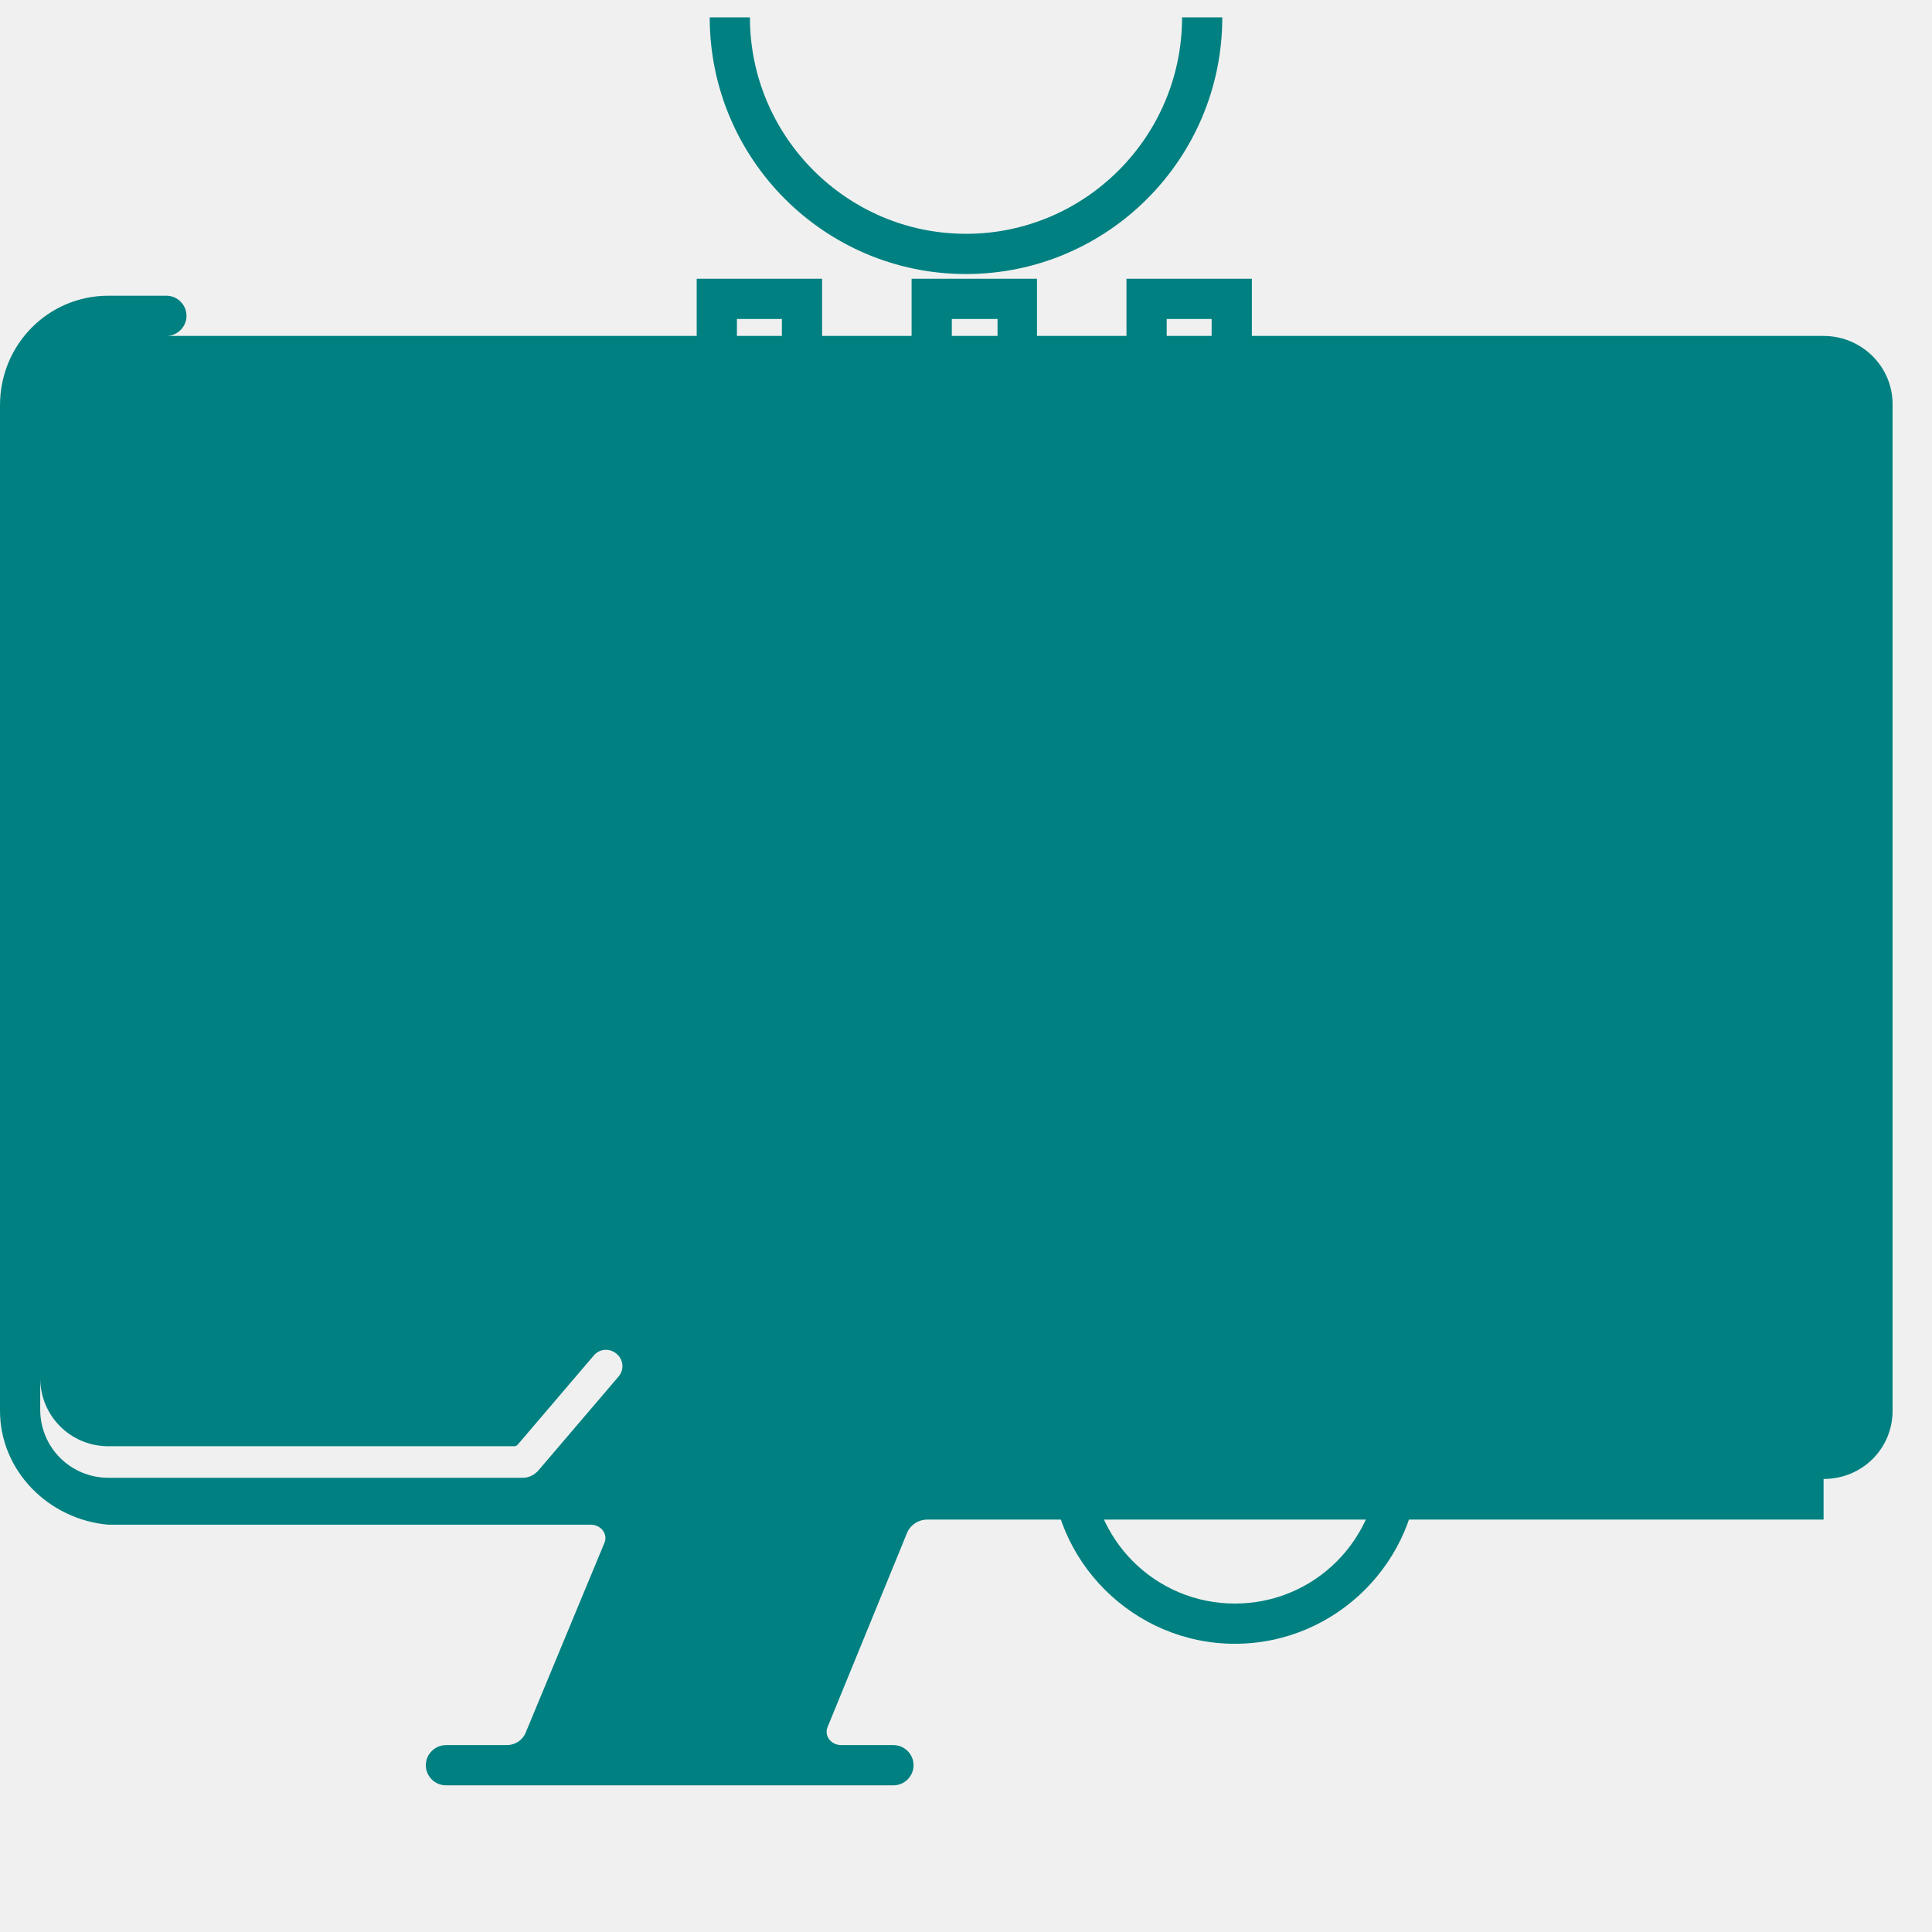
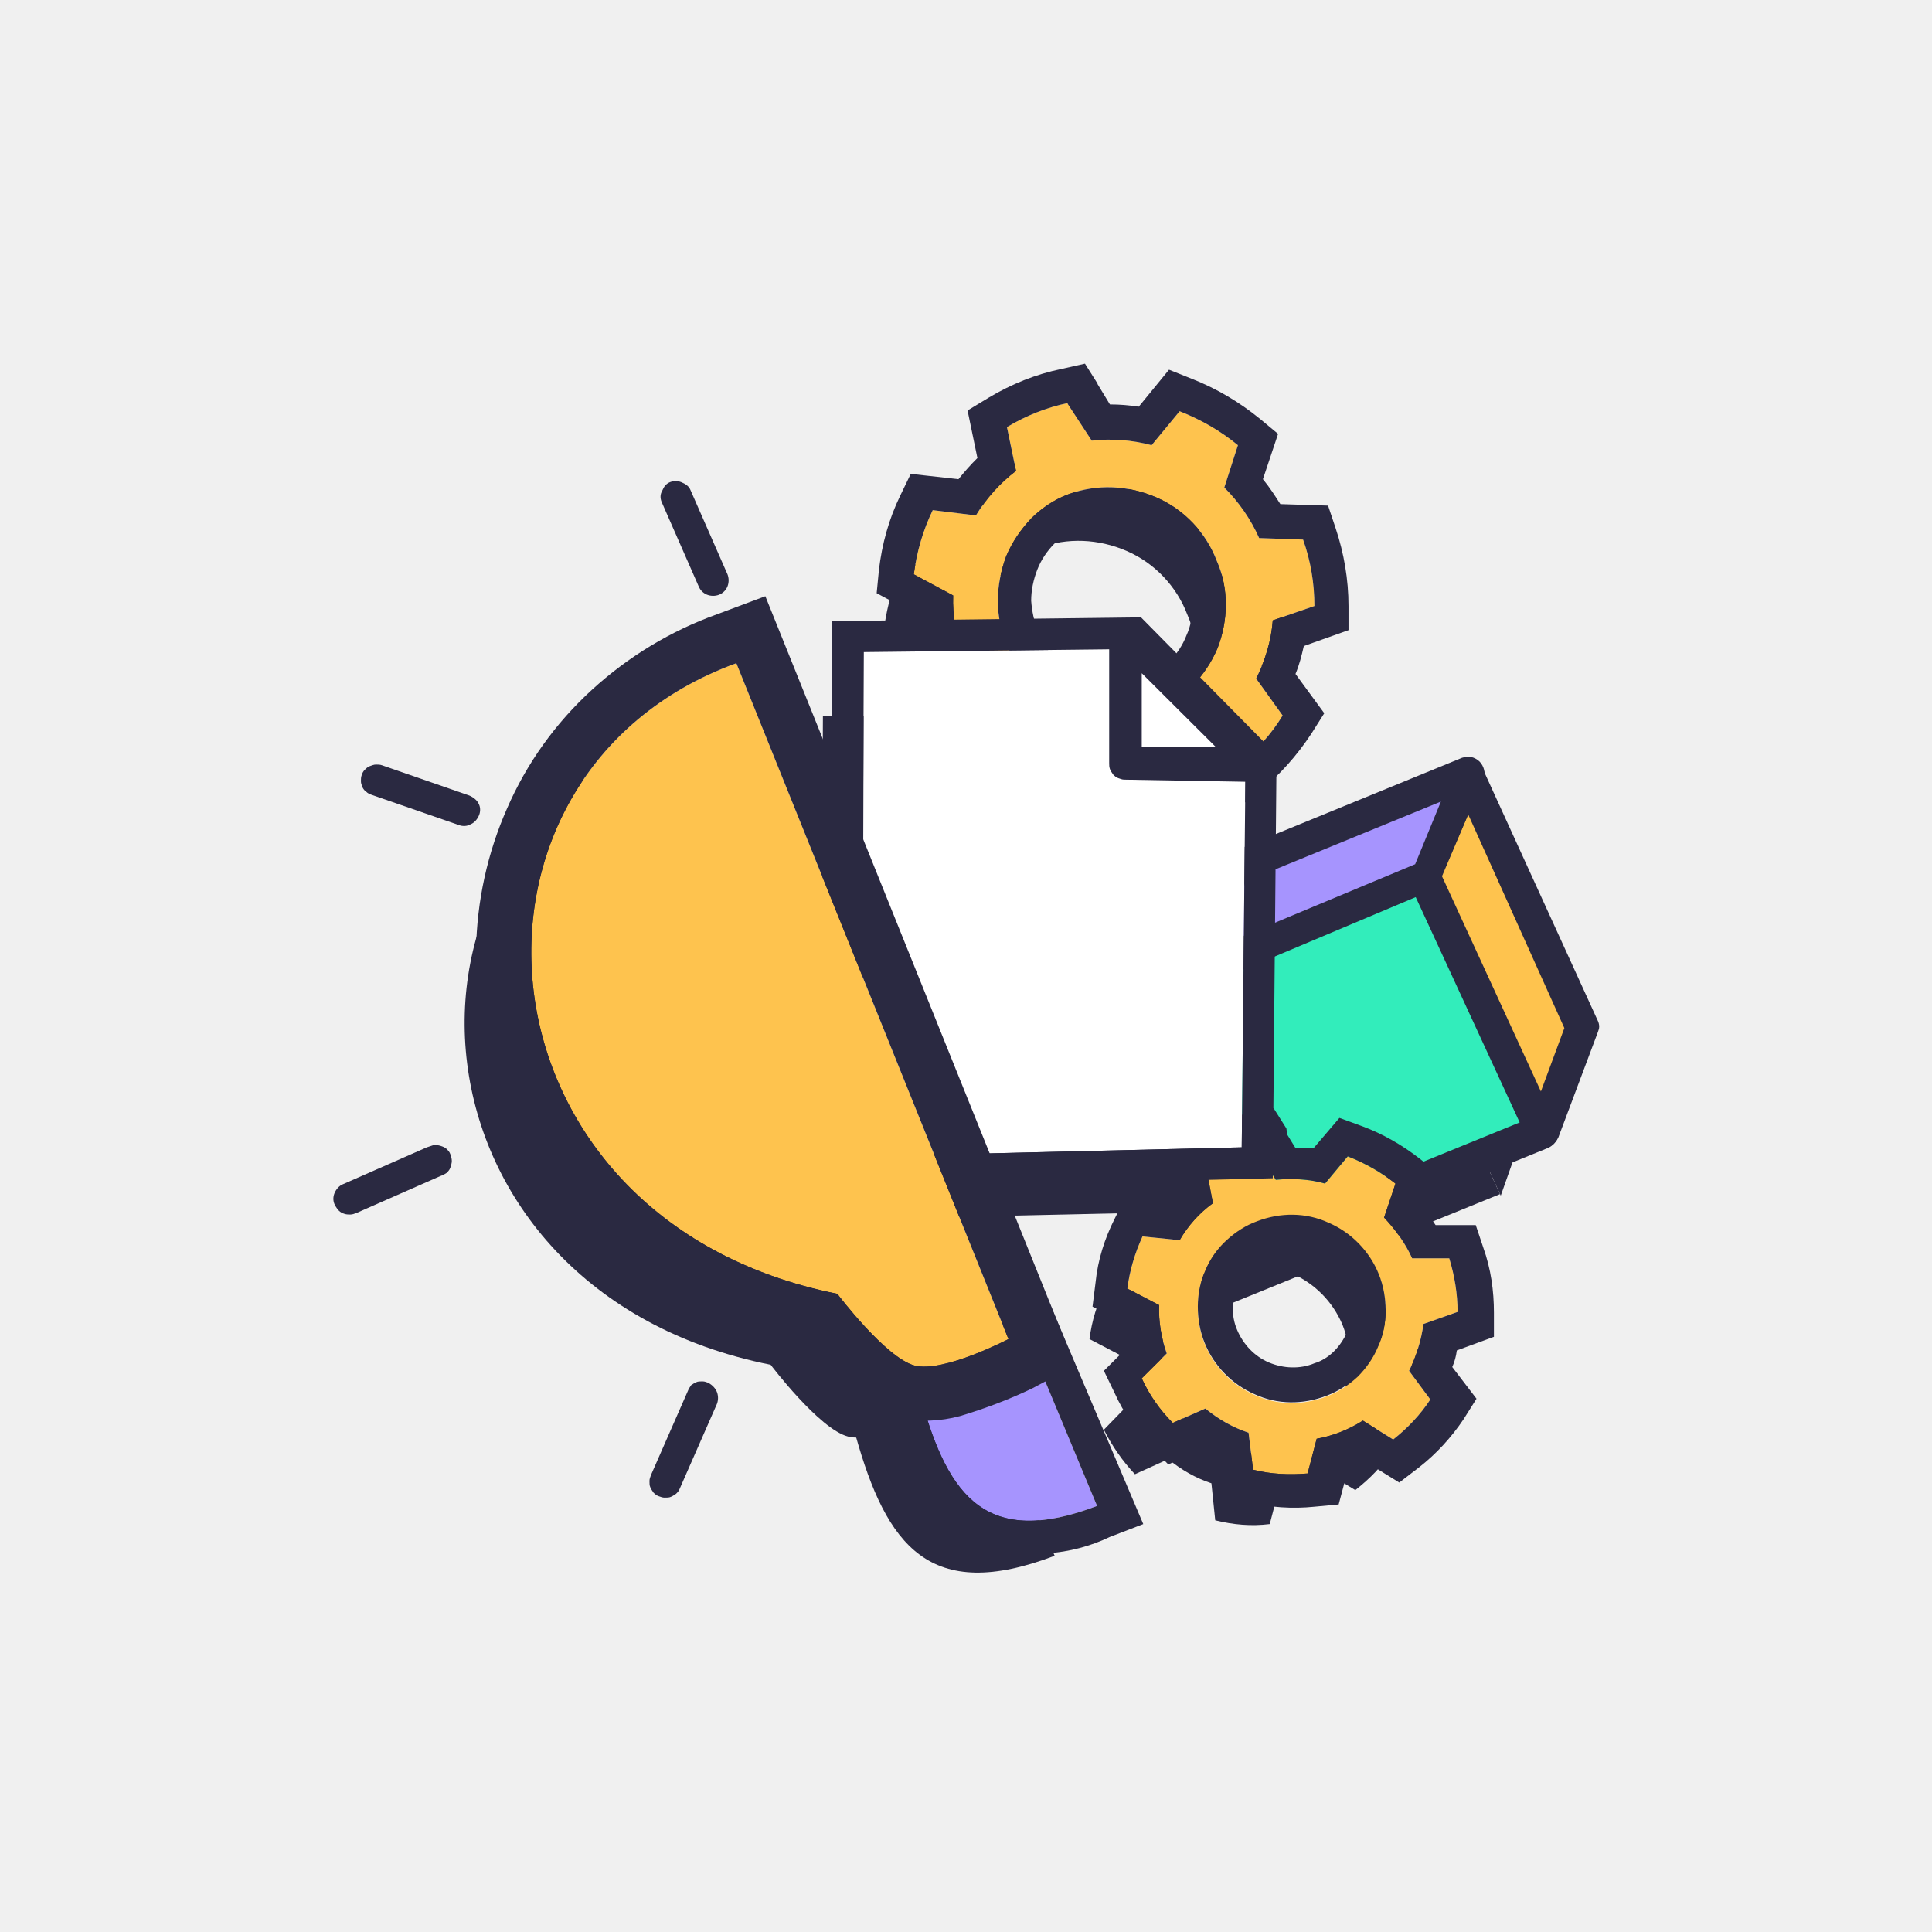
- <svg xmlns="http://www.w3.org/2000/svg" fill="#008080" version="1.1" id="Capa_1" viewBox="0 0 490 490" xml:space="preserve">
-   <g>
-     <path d="M462.5,385.4H235.2c-2.3,0-4.4,1.4-5.2,3.5l-20.1,49.1c-0.6,1.4-0.1,3,1.2,3.9c0.7,0.5,1.5,0.7,2.3,0.7h13.2   c2.8,0,5.1,2.3,5.1,5.1s-2.3,5.1-5.1,5.1H113.1c-2.8,0-5.1-2.3-5.1-5.1c0-2.8,2.3-5.1,5.1-5.1h15.4c2.1,0,4-1.2,4.8-3.1l20-48.2   c0.6-1.4,0.1-3-1.2-3.9c-0.7-0.5-1.5-0.7-2.3-0.7H27.5C12.3,385.4,0,373,0,357.8v-255C0,87.3,12.3,75,27.5,75h14.7   c2.8,0,5.1,2.3,5.1,5.1c0,2.8-2.3,5.1-5.1,5.1H27.5c-9.6,0-17.3,7.7-17.3,17.3v255c0,9.6,7.7,17.3,17.3,17.3h105.1   c1.5,0,2.9-0.7,3.9-1.8l20.4-23.9c1.5-1.8,1.2-4.4-0.6-5.8c-1.8-1.5-4.4-1.2-5.8,0.6l-19.2,22.5c-0.2,0.2-0.5,0.4-0.8,0.4H27.5   c-9.6,0-17.3-7.7-17.3-17.3V102.5c0-9.6,7.7-17.3,17.3-17.3h435c9.6,0,17.5,7.7,17.5,17.3v255.3c0,9.6-7.7,17.3-17.5,17.3H462.5   z" />
-     <path d="M208.5,102.5h-31.8V70.7h31.8V102.5z M186.9,92.3h11.4V80.9h-11.4V92.3z" />
-     <path d="M263,102.5h-31.8V70.7H263V102.5z M241.4,92.3H253V80.9h-11.6V92.3z" />
-     <path d="M317.5,102.5h-31.8V70.7h31.8V102.5z M295.9,92.3h11.4V80.9h-11.4V92.3z" />
-     <path d="M366.9,219.1c-25.8,0-46.7,21-46.7,46.7c0,25.8,21,46.7,46.7,46.7s46.7-21,46.7-46.7c0-25.8-21-46.7-46.7-46.7z M366.9,302.3   c-20.2,0-36.5-16.3-36.5-36.5s16.3-36.5,36.5-36.5s36.5,16.3,36.5,36.5S387.1,302.3,366.9,302.3z" />
-     <path d="M259.5,219.1c-25.8,0-46.7,21-46.7,46.7c0,25.8,21,46.7,46.7,46.7s46.7-21,46.7-46.7C306.2,239.9,285.3,219.1,259.5,219.1z    M259.5,302.3c-20.2,0-36.5-16.3-36.5-36.5s16.3-36.5,36.5-36.5s36.5,16.3,36.5,36.5S279.7,302.3,259.5,302.3z" />
-     <path d="M313.2,323.5c-25.8,0-46.7,21-46.7,46.7s21,46.7,46.7,46.7s46.7-21,46.7-46.7S339,323.5,313.2,323.5z M313.2,406.7   c-20.2,0-36.5-16.3-36.5-36.5s16.3-36.5,36.5-36.5s36.5,16.3,36.5,36.5S333.4,406.7,313.2,406.7z" />
-     <path d="M245,69.5c-35.9,0-65-29.2-65-65.1h10.2c0,30.2,24.6,54.9,54.8,54.9s54.8-24.6,54.8-54.9h10.2C310,40.4,280.8,69.5,245,69.5z   " />
-     <path d="M245,160.2c-41.3,0-74.8-33.5-74.8-74.8h-10.2c0,46.9,38.1,85,85,85s85-38.1,85-85h-10.2   C319.8,126.7,286.3,160.2,245,160.2z" />
-   </g>
+ <svg xmlns="http://www.w3.org/2000/svg" width="800px" height="800px" viewBox="0 0 64 64" fill="none">
+   <path fill-rule="evenodd" clip-rule="evenodd" d="M37.421 34.581L45.8 31.104L49.689 39.557L40.833 43.159L37.421 34.581Z" fill="#2A2941" />
+   <path fill-rule="evenodd" clip-rule="evenodd" d="M47.255 27.778L45.8 31.104L49.714 39.608L50.943 36.131L47.255 27.778Z" fill="#2A2941" />
+   <path fill-rule="evenodd" clip-rule="evenodd" d="M38.499 34.181L45.8 31.104L47.255 27.678L39.352 30.904L38.499 34.181Z" fill="#2A2941" stroke="#2A2941" stroke-width="1.859" stroke-linecap="round" stroke-linejoin="round" />
+   <path fill-rule="evenodd" clip-rule="evenodd" d="M28.339 47.536C29.367 51.212 30.797 53.113 34.937 51.537L32.478 45.735L28.339 47.536Z" fill="#2A2941" />
+   <path fill-rule="evenodd" clip-rule="evenodd" d="M34.41 15.123C33.683 15.273 33.005 15.549 32.378 15.924L32.679 17.349C32.152 17.749 31.701 18.25 31.349 18.825L29.919 18.65C29.593 19.325 29.392 20.05 29.292 20.775L30.597 21.476C30.572 22.151 30.697 22.826 30.923 23.477L29.919 24.502C30.22 25.177 30.647 25.802 31.149 26.353L32.478 25.752C32.98 26.203 33.582 26.553 34.234 26.778L34.41 28.253C35.138 28.428 35.865 28.478 36.618 28.428L36.969 27.003C37.621 26.878 38.249 26.628 38.826 26.277L40.055 27.053C40.632 26.603 41.134 26.052 41.51 25.427L40.632 24.202C40.933 23.602 41.134 22.951 41.184 22.276L42.564 21.801C42.564 21.05 42.438 20.3 42.188 19.6L40.732 19.55C40.456 18.925 40.055 18.349 39.578 17.874L40.03 16.474C39.453 15.999 38.801 15.623 38.098 15.348L37.17 16.474C36.518 16.299 35.84 16.249 35.163 16.324L34.41 15.123ZM34.41 18.149C35.364 17.799 36.392 17.849 37.32 18.25C38.249 18.65 38.976 19.425 39.328 20.35C39.528 20.8 39.629 21.301 39.629 21.801C39.629 22.301 39.528 22.801 39.352 23.251C39.152 23.727 38.876 24.127 38.525 24.502C38.173 24.852 37.747 25.127 37.295 25.327C36.342 25.677 35.288 25.627 34.385 25.227C33.457 24.802 32.729 24.052 32.378 23.126C32.177 22.651 32.077 22.151 32.102 21.651C32.102 21.151 32.202 20.65 32.403 20.175C32.604 19.7 32.905 19.3 33.256 18.95C33.632 18.6 34.059 18.325 34.536 18.149H34.41Z" fill="#2A2941" />
+   <path fill-rule="evenodd" clip-rule="evenodd" d="M40.406 39.683C39.804 39.808 39.252 40.033 38.725 40.358L38.951 41.533C38.499 41.883 38.123 42.284 37.847 42.759L36.618 42.634C36.342 43.184 36.166 43.759 36.091 44.359L37.145 44.91C37.12 45.46 37.22 46.01 37.396 46.51L36.568 47.361C36.844 47.911 37.195 48.411 37.596 48.836L38.7 48.336C39.127 48.686 39.603 48.961 40.13 49.136L40.256 50.362C40.858 50.512 41.46 50.562 42.062 50.487L42.363 49.336C42.915 49.236 43.417 49.036 43.868 48.736L44.897 49.361C45.374 48.986 45.8 48.561 46.126 48.036L45.399 47.085C45.65 46.61 45.825 46.06 45.876 45.535L47.004 45.135C47.004 44.535 46.929 43.934 46.728 43.359H45.499C45.273 42.859 44.947 42.409 44.571 42.008L44.947 40.883C44.471 40.508 43.944 40.208 43.367 39.983L42.614 40.883C42.087 40.733 41.535 40.708 40.983 40.783L40.331 39.783L40.406 39.683ZM40.406 42.159C41.184 41.858 42.037 41.858 42.79 42.184C43.542 42.509 44.144 43.109 44.471 43.884C44.621 44.259 44.696 44.66 44.696 45.085C44.696 45.485 44.596 45.885 44.445 46.26C44.295 46.635 44.044 46.985 43.768 47.261C43.467 47.536 43.141 47.761 42.764 47.911C41.987 48.211 41.134 48.211 40.381 47.886C39.629 47.561 39.026 46.96 38.7 46.185C38.55 45.81 38.474 45.41 38.474 44.985C38.474 44.584 38.575 44.159 38.725 43.784C38.876 43.409 39.127 43.059 39.428 42.784C39.679 42.509 40.03 42.284 40.406 42.159Z" fill="#2A2941" />
+   <path fill-rule="evenodd" clip-rule="evenodd" d="M27.185 40.408L27.26 23.727L36.016 23.627L39.904 27.553L39.779 40.133L27.185 40.408Z" fill="#2A2941" />
+   <path fill-rule="evenodd" clip-rule="evenodd" d="M35.916 27.378V23.126L40.181 27.428L35.916 27.378Z" fill="#2A2941" stroke="#2A2941" stroke-width="1.859" stroke-linecap="round" stroke-linejoin="round" />
+   <path fill-rule="evenodd" clip-rule="evenodd" d="M22.167 24.327C12.132 28.003 13.236 42.759 25.529 45.21C25.529 45.21 27.135 47.336 28.088 47.586C29.041 47.836 31.199 46.71 31.199 46.71L22.167 24.327Z" fill="#2A2941" />
+   <path fill-rule="evenodd" clip-rule="evenodd" d="M38.801 32.505L47.18 29.029L51.069 37.482L42.213 41.083L38.801 32.505Z" fill="#32EDBB" />
+   <path fill-rule="evenodd" clip-rule="evenodd" d="M38.6 32.03C38.474 32.08 38.374 32.18 38.324 32.33C38.274 32.455 38.274 32.605 38.324 32.73L41.736 41.333C41.761 41.408 41.786 41.458 41.836 41.508C41.886 41.558 41.937 41.608 42.012 41.633C42.087 41.658 42.137 41.683 42.213 41.683C42.288 41.683 42.363 41.658 42.413 41.633L51.269 38.032C51.395 37.982 51.495 37.882 51.571 37.757C51.621 37.632 51.621 37.482 51.571 37.332L47.682 28.878C47.632 28.753 47.531 28.654 47.406 28.603C47.28 28.553 47.13 28.553 47.004 28.603L38.6 32.08V32.03ZM39.478 32.78L46.879 29.679L50.341 37.182L42.489 40.383L39.453 32.755L39.478 32.78Z" fill="#2A2941" />
+   <path fill-rule="evenodd" clip-rule="evenodd" d="M48.61 25.702L47.18 29.029L51.094 37.532L52.323 34.056L48.61 25.702Z" fill="#FEC34E" />
+   <path fill-rule="evenodd" clip-rule="evenodd" d="M49.112 25.452C49.062 25.352 49.011 25.277 48.911 25.227C48.836 25.177 48.736 25.152 48.635 25.152C48.535 25.152 48.434 25.177 48.334 25.227C48.259 25.277 48.184 25.377 48.133 25.452L46.703 28.779C46.678 28.854 46.653 28.928 46.653 29.004C46.653 29.079 46.678 29.154 46.703 29.229L50.617 37.732C50.667 37.832 50.743 37.907 50.818 37.957C50.893 38.007 50.993 38.032 51.119 38.032C51.219 38.032 51.32 37.982 51.42 37.932C51.495 37.882 51.571 37.782 51.621 37.682L52.925 34.206C52.95 34.13 52.975 34.081 52.975 34.005C52.975 33.93 52.95 33.855 52.925 33.805L49.112 25.452ZM48.635 26.978L51.821 34.056L51.044 36.156L47.757 29.004L48.635 26.978Z" fill="#2A2941" />
+   <path fill-rule="evenodd" clip-rule="evenodd" d="M39.879 32.105L47.18 29.029L48.61 25.602L40.732 28.828L39.879 32.105Z" fill="#A694FE" />
+   <path fill-rule="evenodd" clip-rule="evenodd" d="M39.428 31.955C39.403 32.055 39.403 32.155 39.428 32.23C39.453 32.33 39.503 32.405 39.578 32.48C39.654 32.555 39.754 32.58 39.829 32.605C39.93 32.63 40.03 32.605 40.105 32.58L47.406 29.504C47.456 29.479 47.531 29.429 47.581 29.404C47.632 29.379 47.657 29.304 47.682 29.229L49.137 25.802C49.187 25.702 49.187 25.602 49.162 25.502C49.137 25.402 49.087 25.302 49.011 25.227C48.936 25.152 48.836 25.102 48.736 25.077C48.635 25.052 48.535 25.077 48.434 25.102L40.557 28.328C40.481 28.353 40.406 28.403 40.356 28.453C40.306 28.503 40.256 28.578 40.231 28.653L39.428 31.955ZM40.732 31.204L41.259 29.204L47.732 26.553L46.879 28.628L40.707 31.204H40.732Z" fill="#2A2941" />
+   <path fill-rule="evenodd" clip-rule="evenodd" d="M30.521 46.36C31.425 49.636 32.729 51.262 36.342 49.886L34.209 44.76L30.521 46.36Z" fill="#A694FE" />
+   <path fill-rule="evenodd" clip-rule="evenodd" d="M34.786 43.209L29.142 45.66L29.418 46.61C30.095 49.011 31.048 50.612 32.579 51.212C33.959 51.637 35.464 51.537 36.768 50.912L37.872 50.487L34.786 43.209ZM30.521 46.36C31.425 49.636 32.729 51.262 36.342 49.886L34.209 44.76L30.521 46.36Z" fill="#2A2941" />
+   <path fill-rule="evenodd" clip-rule="evenodd" d="M35.389 13.348C34.661 13.498 33.984 13.773 33.356 14.148L33.657 15.598C33.131 15.999 32.679 16.499 32.328 17.074L30.898 16.899C30.572 17.574 30.371 18.274 30.271 19.025L31.575 19.725C31.55 20.4 31.675 21.101 31.926 21.726L30.898 22.776C31.224 23.451 31.625 24.077 32.127 24.627L33.457 24.052C33.984 24.502 34.561 24.827 35.213 25.052L35.389 26.528C36.116 26.703 36.844 26.753 37.596 26.703L37.948 25.277C38.6 25.152 39.227 24.902 39.804 24.552L41.033 25.327C41.61 24.877 42.112 24.327 42.489 23.702L41.61 22.476C41.911 21.876 42.112 21.226 42.162 20.55L43.542 20.075C43.542 19.325 43.417 18.575 43.166 17.874L41.711 17.824C41.435 17.199 41.033 16.624 40.557 16.149L41.008 14.748C40.431 14.273 39.779 13.898 39.077 13.623L38.148 14.748C37.496 14.573 36.819 14.523 36.166 14.598L35.364 13.373L35.389 13.348ZM35.389 16.374C36.342 16.024 37.37 16.074 38.299 16.474C39.227 16.874 39.955 17.649 40.306 18.575C40.507 19.025 40.607 19.525 40.607 20.025C40.607 20.525 40.507 21.026 40.331 21.476C40.13 21.951 39.854 22.351 39.503 22.726C39.152 23.076 38.725 23.352 38.274 23.552C37.32 23.902 36.292 23.852 35.364 23.451C34.435 23.051 33.708 22.276 33.356 21.351C33.156 20.901 33.055 20.4 33.055 19.9C33.055 19.4 33.156 18.9 33.331 18.425C33.532 17.949 33.808 17.549 34.159 17.174C34.485 16.849 34.912 16.549 35.389 16.374Z" fill="#FEC34E" />
+   <path fill-rule="evenodd" clip-rule="evenodd" d="M36.367 12.722L35.941 12.047L35.163 12.222C34.31 12.397 33.507 12.722 32.754 13.172L32.052 13.598L32.378 15.173C32.152 15.398 31.951 15.623 31.751 15.874L30.17 15.698L29.819 16.424C29.443 17.199 29.217 18.024 29.116 18.875L29.041 19.65L30.446 20.4C30.471 20.725 30.521 21.05 30.597 21.376L29.493 22.501L29.844 23.201C30.22 24.002 30.722 24.727 31.324 25.352L31.876 25.927L33.256 25.377C33.532 25.552 33.808 25.727 34.109 25.877L34.31 27.453L35.062 27.628C35.915 27.853 36.794 27.903 37.647 27.828L38.474 27.753L38.851 26.203C39.152 26.102 39.428 26.002 39.704 25.877L41.059 26.728L41.711 26.227C42.388 25.677 42.965 25.027 43.442 24.302L43.868 23.627L42.915 22.326C43.041 22.026 43.116 21.726 43.191 21.401L44.671 20.875V20.075C44.671 19.2 44.521 18.325 44.245 17.499L43.994 16.749L42.413 16.699C42.238 16.424 42.062 16.149 41.836 15.874L42.338 14.373L41.736 13.873C41.059 13.323 40.306 12.872 39.478 12.547L38.725 12.247L37.722 13.473C37.396 13.423 37.095 13.398 36.768 13.398L36.342 12.697L36.367 12.722ZM35.389 13.348C34.661 13.498 33.984 13.773 33.356 14.148L33.657 15.598C33.131 15.999 32.679 16.499 32.328 17.074L30.898 16.899C30.572 17.574 30.371 18.274 30.271 19.025L31.575 19.725C31.55 20.4 31.675 21.101 31.926 21.726L30.898 22.776C31.224 23.451 31.625 24.077 32.127 24.627L33.457 24.052C33.984 24.502 34.561 24.827 35.213 25.052L35.389 26.528C36.116 26.703 36.844 26.753 37.596 26.703L37.948 25.277C38.6 25.152 39.227 24.902 39.804 24.552L41.033 25.327C41.61 24.877 42.112 24.327 42.489 23.702L41.61 22.476C41.911 21.876 42.112 21.226 42.162 20.55L43.542 20.075C43.542 19.325 43.417 18.575 43.166 17.874L41.711 17.824C41.435 17.199 41.033 16.624 40.557 16.149L41.008 14.748C40.431 14.273 39.779 13.898 39.077 13.623L38.148 14.748C37.496 14.573 36.819 14.523 36.166 14.598L35.364 13.373L35.389 13.348ZM35.389 16.374C36.342 16.024 37.37 16.074 38.299 16.474C39.227 16.874 39.955 17.649 40.306 18.575C40.507 19.025 40.607 19.525 40.607 20.025C40.607 20.525 40.507 21.026 40.331 21.476C40.13 21.951 39.854 22.351 39.503 22.726C39.152 23.076 38.725 23.351 38.274 23.552C37.32 23.902 36.292 23.852 35.364 23.451C34.435 23.051 33.708 22.276 33.356 21.351C33.156 20.901 33.055 20.4 33.055 19.9C33.055 19.4 33.156 18.9 33.331 18.424C33.532 17.949 33.808 17.549 34.159 17.174C34.485 16.849 34.912 16.549 35.389 16.374ZM35.815 17.424C36.492 17.174 37.22 17.199 37.872 17.499C38.525 17.799 39.026 18.325 39.277 19C39.428 19.325 39.503 19.675 39.503 20.025C39.503 20.375 39.453 20.725 39.302 21.05C39.177 21.376 38.976 21.676 38.725 21.926C38.474 22.176 38.173 22.376 37.847 22.501C37.17 22.751 36.442 22.726 35.79 22.426C35.138 22.126 34.636 21.601 34.385 20.925C34.26 20.6 34.184 20.25 34.159 19.9C34.159 19.55 34.234 19.2 34.36 18.875C34.485 18.55 34.686 18.25 34.937 17.999C35.188 17.774 35.489 17.574 35.815 17.424Z" fill="#2A2941" />
+   <path fill-rule="evenodd" clip-rule="evenodd" d="M41.636 38.007C41.033 38.132 40.456 38.357 39.955 38.682L40.18 39.858C39.729 40.183 39.352 40.608 39.077 41.083L37.847 40.958C37.596 41.508 37.421 42.084 37.346 42.684L38.399 43.234C38.374 43.784 38.474 44.334 38.65 44.835L37.822 45.66C38.073 46.21 38.424 46.71 38.851 47.136L39.929 46.66C40.356 47.011 40.833 47.286 41.36 47.461L41.51 48.686C42.087 48.836 42.714 48.861 43.316 48.811L43.617 47.661C44.169 47.561 44.671 47.361 45.148 47.06L46.151 47.686C46.628 47.311 47.055 46.86 47.381 46.36L46.678 45.41C46.929 44.91 47.08 44.385 47.155 43.859L48.284 43.459C48.284 42.859 48.184 42.259 48.008 41.684H46.779C46.553 41.183 46.227 40.733 45.85 40.333L46.227 39.208C45.75 38.832 45.223 38.532 44.646 38.307L43.894 39.208C43.367 39.057 42.815 39.032 42.263 39.083L41.611 38.082L41.636 38.007ZM41.636 40.483C42.413 40.183 43.266 40.183 44.019 40.533C44.772 40.858 45.374 41.483 45.675 42.234C45.825 42.609 45.901 43.009 45.901 43.434C45.901 43.834 45.825 44.234 45.65 44.61C45.499 44.985 45.248 45.335 44.972 45.61C44.671 45.885 44.345 46.11 43.944 46.26C43.166 46.56 42.313 46.56 41.56 46.21C40.808 45.885 40.206 45.26 39.904 44.51C39.754 44.134 39.679 43.734 39.679 43.309C39.679 42.909 39.754 42.484 39.929 42.109C40.08 41.733 40.331 41.383 40.632 41.108C40.933 40.833 41.284 40.608 41.636 40.483Z" fill="#FEC34E" />
+   <path fill-rule="evenodd" clip-rule="evenodd" d="M42.614 37.382L42.188 36.706L41.41 36.857C40.707 37.032 40.055 37.307 39.428 37.657L38.725 38.082L38.976 39.383C38.851 39.508 38.725 39.658 38.6 39.808L37.27 39.683L36.919 40.383C36.593 41.033 36.367 41.733 36.292 42.484L36.191 43.284L37.421 43.909C37.446 44.109 37.471 44.284 37.496 44.484L36.568 45.41L36.919 46.135C37.22 46.81 37.647 47.411 38.148 47.936L38.7 48.511L39.929 47.961C40.08 48.061 40.256 48.161 40.431 48.261L40.582 49.561L41.36 49.761C42.062 49.937 42.815 49.987 43.542 49.912L44.345 49.837L44.671 48.611L45.223 48.411L46.352 49.111L47.004 48.611C47.581 48.161 48.083 47.611 48.485 47.011L48.911 46.335L48.108 45.285C48.184 45.11 48.234 44.935 48.259 44.735L49.488 44.284V43.484C49.488 42.759 49.388 42.034 49.137 41.333L48.886 40.583H47.556L47.23 40.108L47.657 38.882L47.029 38.382C46.453 37.932 45.8 37.557 45.123 37.307L44.37 37.032L43.517 38.032H42.915L42.639 37.582L42.614 37.382ZM41.636 38.007C41.033 38.132 40.456 38.357 39.955 38.682L40.18 39.858C39.729 40.183 39.352 40.608 39.077 41.083L37.847 40.958C37.596 41.508 37.421 42.084 37.346 42.684L38.399 43.234C38.374 43.784 38.474 44.334 38.65 44.835L37.822 45.66C38.073 46.21 38.424 46.71 38.851 47.136L39.929 46.66C40.356 47.011 40.833 47.286 41.36 47.461L41.51 48.686C42.087 48.836 42.714 48.861 43.316 48.811L43.617 47.661C44.169 47.561 44.671 47.361 45.148 47.06L46.151 47.686C46.628 47.311 47.055 46.86 47.381 46.36L46.678 45.41C46.929 44.91 47.08 44.385 47.155 43.859L48.284 43.459C48.284 42.859 48.184 42.259 48.008 41.683H46.779C46.553 41.183 46.227 40.733 45.85 40.333L46.227 39.208C45.75 38.832 45.223 38.532 44.646 38.307L43.894 39.208C43.367 39.057 42.815 39.032 42.263 39.082L41.611 38.082L41.636 38.007ZM41.636 40.458C42.413 40.158 43.266 40.158 44.019 40.508C44.772 40.833 45.374 41.458 45.675 42.209C45.825 42.584 45.901 42.984 45.901 43.409C45.901 43.809 45.825 44.209 45.65 44.584C45.499 44.96 45.248 45.31 44.972 45.585C44.671 45.86 44.345 46.085 43.944 46.235C43.166 46.535 42.313 46.535 41.56 46.185C40.808 45.86 40.206 45.235 39.904 44.484C39.754 44.109 39.679 43.709 39.679 43.284C39.679 42.884 39.754 42.459 39.929 42.084C40.08 41.708 40.331 41.358 40.632 41.083C40.933 40.808 41.284 40.583 41.636 40.458ZM42.062 41.533C42.539 41.333 43.091 41.358 43.567 41.558C44.044 41.758 44.42 42.159 44.621 42.634C44.721 42.859 44.772 43.134 44.772 43.384C44.772 43.634 44.721 43.884 44.621 44.134C44.521 44.359 44.37 44.584 44.194 44.76C44.019 44.935 43.793 45.085 43.542 45.16C43.066 45.36 42.514 45.335 42.037 45.135C41.56 44.935 41.184 44.535 40.983 44.059C40.883 43.834 40.833 43.559 40.833 43.309C40.833 43.059 40.883 42.809 40.983 42.559C41.084 42.334 41.234 42.109 41.41 41.934C41.611 41.783 41.836 41.633 42.062 41.533Z" fill="#2A2941" />
+   <path fill-rule="evenodd" clip-rule="evenodd" d="M28.565 38.307L28.615 21.601L37.37 21.501L41.259 25.427L41.134 38.007L28.565 38.307Z" fill="white" />
+   <path fill-rule="evenodd" clip-rule="evenodd" d="M27.561 20.575L27.486 39.382L42.162 39.032L42.288 25.002L37.797 20.45L27.561 20.575ZM28.54 38.307L28.615 21.601L37.37 21.501L41.259 25.427L41.134 38.007L28.54 38.307Z" fill="#2A2941" />
+   <path fill-rule="evenodd" clip-rule="evenodd" d="M36.743 25.277C36.743 25.352 36.743 25.402 36.768 25.477C36.794 25.552 36.844 25.602 36.869 25.652C36.919 25.702 36.969 25.752 37.044 25.777C37.12 25.802 37.17 25.827 37.245 25.827L41.535 25.902C41.636 25.902 41.736 25.877 41.836 25.827C41.937 25.777 41.987 25.677 42.037 25.602C42.087 25.502 42.087 25.402 42.062 25.302C42.037 25.202 41.987 25.102 41.911 25.027L37.647 20.701C37.571 20.625 37.471 20.575 37.371 20.55C37.27 20.525 37.17 20.55 37.069 20.575C36.969 20.625 36.894 20.675 36.844 20.776C36.794 20.851 36.743 20.951 36.743 21.076V25.277ZM37.822 24.752V22.301L40.281 24.752H37.822Z" fill="#2A2941" />
+   <path fill-rule="evenodd" clip-rule="evenodd" d="M24.375 21.976C14.34 25.652 15.444 40.408 27.737 42.859C27.737 42.859 29.342 44.984 30.296 45.235C31.249 45.485 33.407 44.359 33.407 44.359L24.375 21.926V21.976Z" fill="#FEC34E" />
+   <path fill-rule="evenodd" clip-rule="evenodd" d="M35.614 45.235L25.353 19.75L23.748 20.35C22.217 20.9 20.812 21.751 19.608 22.851C18.404 23.952 17.451 25.277 16.798 26.778C16.146 28.253 15.795 29.854 15.77 31.48C15.745 33.105 16.071 34.706 16.698 36.206C17.551 38.307 18.906 40.158 20.662 41.608C22.418 43.059 24.5 44.059 26.733 44.509C27.16 45.035 27.636 45.535 28.138 45.985C28.615 46.435 29.192 46.785 29.819 46.985C30.471 47.11 31.149 47.085 31.801 46.91C32.629 46.66 33.432 46.36 34.209 45.985L35.614 45.235ZM24.375 21.976C14.34 25.652 15.443 40.408 27.737 42.859C27.737 42.859 29.342 44.985 30.296 45.235C31.249 45.485 33.407 44.359 33.407 44.359L24.375 21.926V21.976Z" fill="#2A2941" />
+   <path fill-rule="evenodd" clip-rule="evenodd" d="M15.544 26.352L12.659 25.352C12.583 25.327 12.533 25.327 12.458 25.327C12.383 25.327 12.333 25.352 12.257 25.377C12.182 25.402 12.132 25.452 12.082 25.502C12.031 25.552 12.006 25.602 11.981 25.677C11.956 25.752 11.956 25.802 11.956 25.877C11.956 25.952 11.981 26.002 12.006 26.077C12.031 26.128 12.082 26.203 12.132 26.227C12.182 26.277 12.232 26.302 12.307 26.328L15.193 27.328C15.318 27.378 15.469 27.378 15.594 27.303C15.72 27.253 15.82 27.128 15.87 27.003C15.92 26.878 15.92 26.728 15.845 26.603C15.795 26.503 15.669 26.403 15.544 26.352Z" fill="#2A2941" />
+   <path fill-rule="evenodd" clip-rule="evenodd" d="M14.139 38.007L11.354 39.232C11.229 39.282 11.128 39.407 11.078 39.532C11.028 39.657 11.028 39.808 11.103 39.933C11.128 39.983 11.178 40.058 11.229 40.108C11.279 40.158 11.329 40.183 11.404 40.208C11.479 40.233 11.53 40.233 11.605 40.233C11.68 40.233 11.73 40.208 11.806 40.183L14.591 38.957C14.666 38.932 14.716 38.907 14.791 38.857C14.841 38.807 14.892 38.757 14.917 38.682C14.942 38.607 14.967 38.532 14.967 38.457C14.967 38.382 14.942 38.307 14.917 38.232C14.892 38.157 14.841 38.107 14.791 38.057C14.741 38.007 14.666 37.982 14.591 37.957C14.515 37.932 14.44 37.932 14.365 37.932C14.289 37.957 14.214 37.982 14.139 38.007Z" fill="#2A2941" />
+   <path fill-rule="evenodd" clip-rule="evenodd" d="M22.794 46.06L21.565 48.861C21.54 48.936 21.515 48.986 21.515 49.061C21.515 49.136 21.515 49.211 21.54 49.261C21.565 49.336 21.615 49.386 21.64 49.436C21.69 49.486 21.741 49.536 21.816 49.562C21.891 49.587 21.941 49.611 22.017 49.611C22.092 49.611 22.167 49.611 22.217 49.587C22.293 49.562 22.343 49.511 22.393 49.486C22.443 49.436 22.493 49.386 22.518 49.311L23.748 46.51C23.798 46.385 23.798 46.235 23.748 46.11C23.698 45.985 23.597 45.885 23.472 45.81C23.396 45.785 23.346 45.76 23.271 45.76C23.196 45.76 23.12 45.76 23.07 45.785C22.995 45.81 22.945 45.86 22.895 45.885C22.87 45.935 22.819 45.985 22.794 46.06Z" fill="#2A2941" />
+   <path fill-rule="evenodd" clip-rule="evenodd" d="M21.916 16.624L23.145 19.425C23.196 19.55 23.296 19.65 23.422 19.7C23.547 19.75 23.698 19.75 23.823 19.7C23.948 19.65 24.049 19.55 24.099 19.425C24.149 19.3 24.149 19.15 24.099 19.025L22.869 16.224C22.819 16.099 22.694 16.024 22.569 15.973C22.443 15.924 22.318 15.924 22.192 15.973C22.067 16.024 21.991 16.124 21.941 16.249C21.866 16.374 21.866 16.499 21.916 16.624Z" fill="#2A2941" />
</svg>
